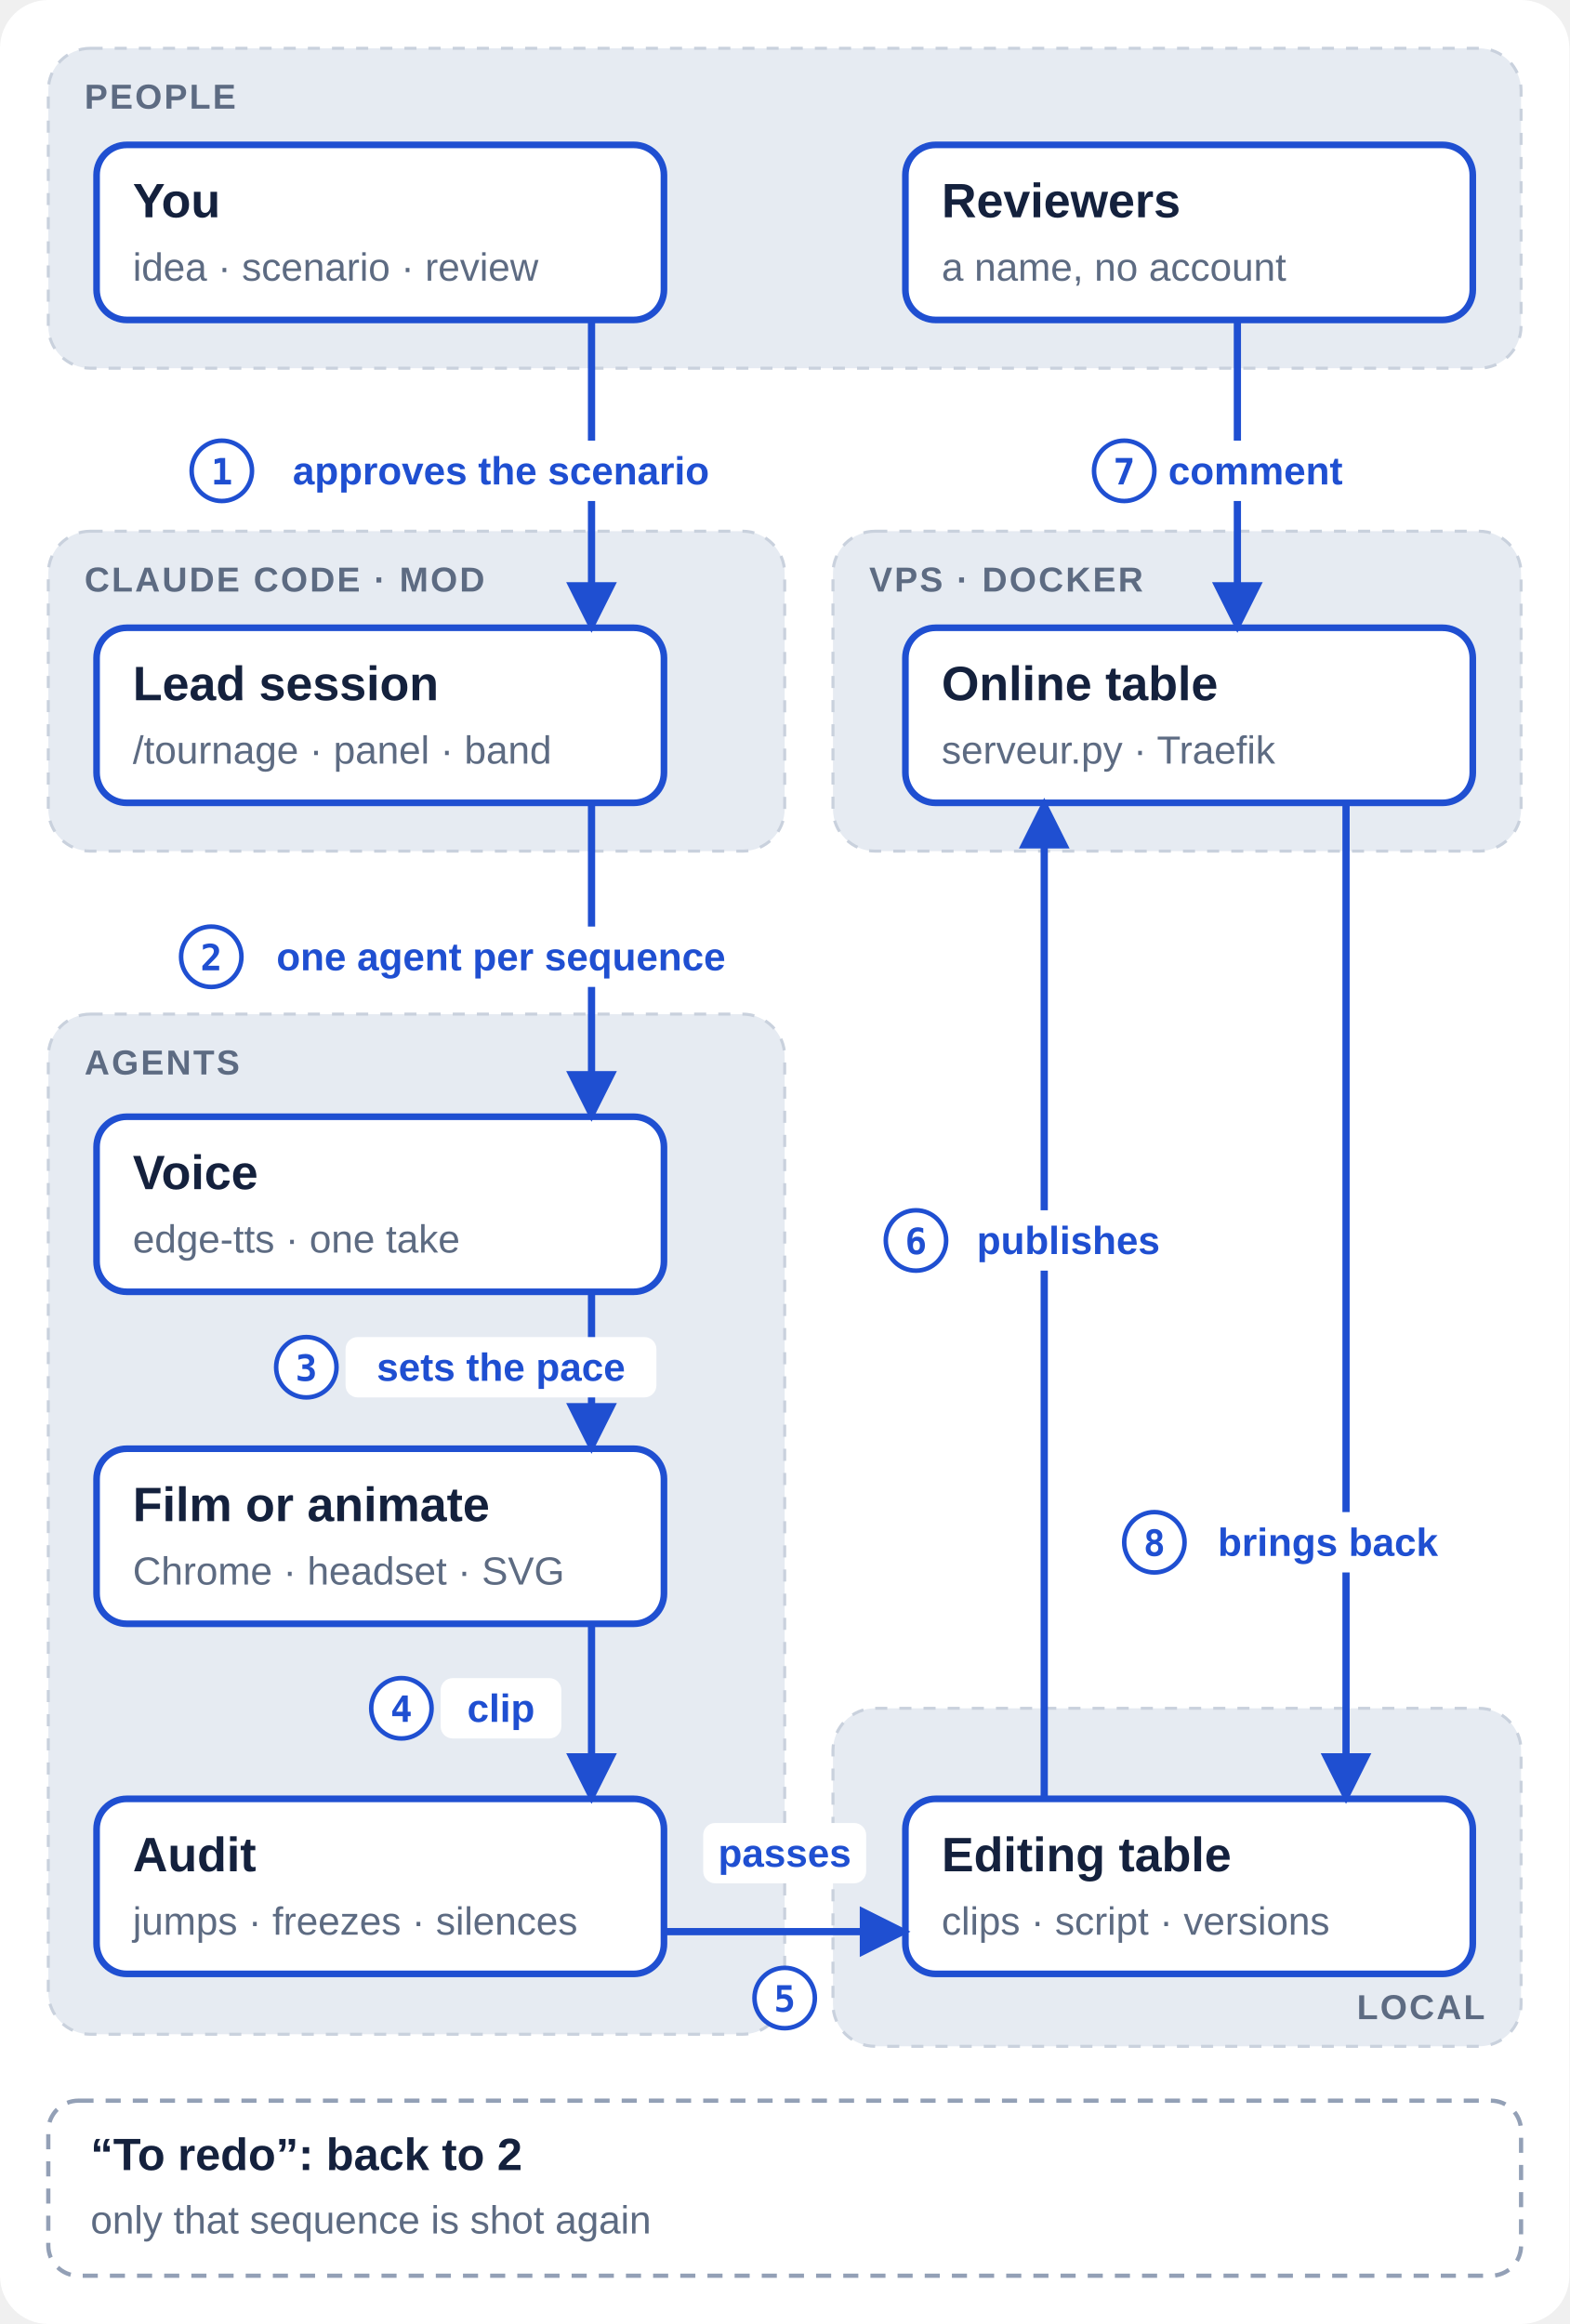
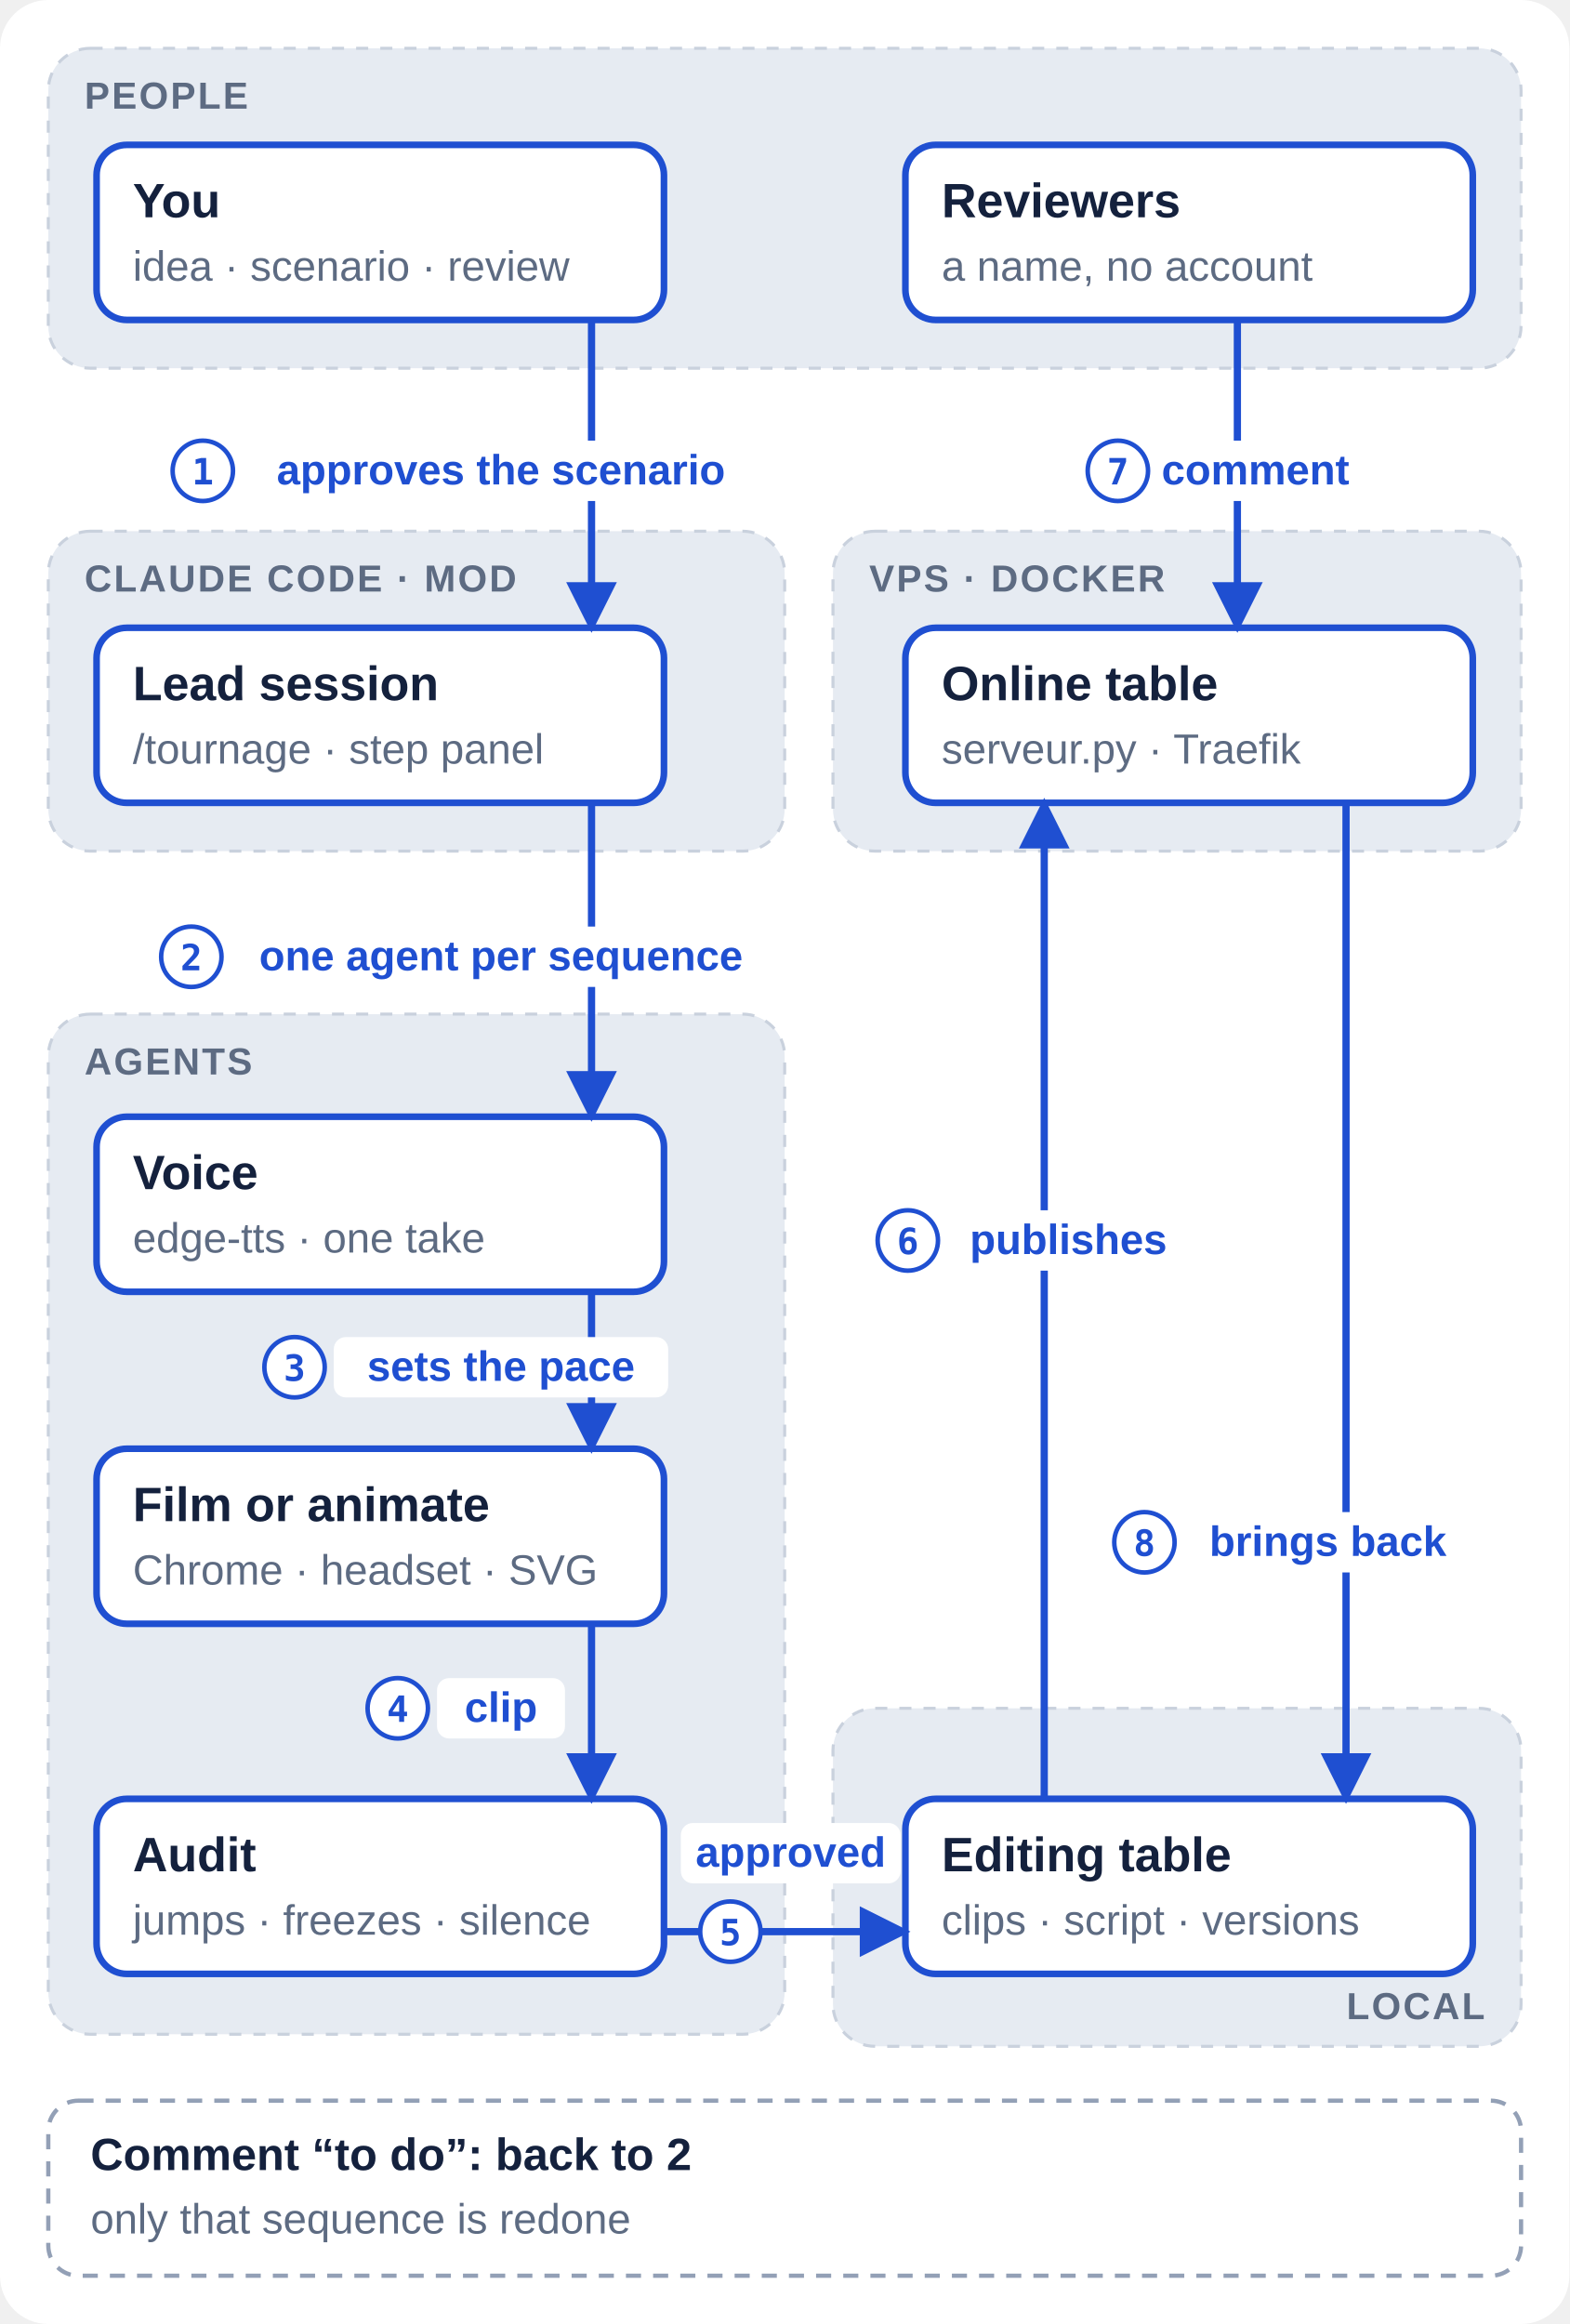
<svg xmlns="http://www.w3.org/2000/svg" viewBox="0 0 520 770" width="520" height="770" font-family="IBM Plex Sans, Segoe UI, Helvetica Neue, Arial, sans-serif" role="img" aria-label="mod tournage architecture">
  <defs>
    <marker id="a" viewBox="0 0 10 10" refX="9" refY="5" markerWidth="7" markerHeight="7" orient="auto-start-reverse">
      <path d="M0 0L10 5L0 10z" fill="#1f4fd1" />
    </marker>
  </defs>
  <rect width="520" height="770" rx="16" fill="#ffffff" />
  <rect x="16" y="16" width="488" height="106" rx="14" fill="#e6ebf2" stroke="#c9d1dd" stroke-dasharray="4 4" />
-   <text x="28" y="36" text-anchor="start" fill="#5d6b82" font-size="11.5" font-weight="600" letter-spacing=".7">PEOPLE</text>
+   <text x="28" y="36" text-anchor="start" fill="#5d6b82" font-size="12.5" font-weight="600" letter-spacing=".7">PEOPLE</text>
  <rect x="16" y="176" width="244" height="106" rx="14" fill="#e6ebf2" stroke="#c9d1dd" stroke-dasharray="4 4" />
-   <text x="28" y="196" text-anchor="start" fill="#5d6b82" font-size="11.5" font-weight="600" letter-spacing=".7">CLAUDE CODE · MOD</text>
+   <text x="28" y="196" text-anchor="start" fill="#5d6b82" font-size="12.5" font-weight="600" letter-spacing=".7">CLAUDE CODE · MOD</text>
  <rect x="276" y="176" width="228" height="106" rx="14" fill="#e6ebf2" stroke="#c9d1dd" stroke-dasharray="4 4" />
-   <text x="288" y="196" text-anchor="start" fill="#5d6b82" font-size="11.5" font-weight="600" letter-spacing=".7">VPS · DOCKER</text>
+   <text x="288" y="196" text-anchor="start" fill="#5d6b82" font-size="12.5" font-weight="600" letter-spacing=".7">VPS · DOCKER</text>
  <rect x="16" y="336" width="244" height="338" rx="14" fill="#e6ebf2" stroke="#c9d1dd" stroke-dasharray="4 4" />
-   <text x="28" y="356" text-anchor="start" fill="#5d6b82" font-size="11.5" font-weight="600" letter-spacing=".7">AGENTS</text>
+   <text x="28" y="356" text-anchor="start" fill="#5d6b82" font-size="12.5" font-weight="600" letter-spacing=".7">AGENTS</text>
  <rect x="276" y="566" width="228" height="112" rx="14" fill="#e6ebf2" stroke="#c9d1dd" stroke-dasharray="4 4" />
-   <text x="492" y="669" text-anchor="end" fill="#5d6b82" font-size="11.5" font-weight="600" letter-spacing=".7">LOCAL</text>
+   <text x="492" y="669" text-anchor="end" fill="#5d6b82" font-size="12.5" font-weight="600" letter-spacing=".7">LOCAL</text>
  <g class="box">
    <rect x="32" y="48" width="188" height="58" rx="10" fill="#fff" stroke="#1f4fd1" stroke-width="2.2" />
    <text x="44" y="72" fill="#14213d" font-size="16" font-weight="600">You</text>
-     <text x="44" y="93" fill="#5d6b82" font-size="13">idea · scenario · review</text>
+     <text x="44" y="93" fill="#5d6b82" font-size="14">idea · scenario · review</text>
  </g>
  <g class="box">
    <rect x="300" y="48" width="188" height="58" rx="10" fill="#fff" stroke="#1f4fd1" stroke-width="2.2" />
    <text x="312" y="72" fill="#14213d" font-size="16" font-weight="600">Reviewers</text>
-     <text x="312" y="93" fill="#5d6b82" font-size="13">a name, no account</text>
+     <text x="312" y="93" fill="#5d6b82" font-size="14">a name, no account</text>
  </g>
  <g class="box">
    <rect x="32" y="208" width="188" height="58" rx="10" fill="#fff" stroke="#1f4fd1" stroke-width="2.2" />
    <text x="44" y="232" fill="#14213d" font-size="16" font-weight="600">Lead session</text>
-     <text x="44" y="253" fill="#5d6b82" font-size="13">/tournage · panel · band</text>
+     <text x="44" y="253" fill="#5d6b82" font-size="14">/tournage · step panel</text>
  </g>
  <g class="box">
    <rect x="300" y="208" width="188" height="58" rx="10" fill="#fff" stroke="#1f4fd1" stroke-width="2.2" />
    <text x="312" y="232" fill="#14213d" font-size="16" font-weight="600">Online table</text>
-     <text x="312" y="253" fill="#5d6b82" font-size="13">serveur.py · Traefik</text>
+     <text x="312" y="253" fill="#5d6b82" font-size="14">serveur.py · Traefik</text>
  </g>
  <g class="box">
    <rect x="32" y="370" width="188" height="58" rx="10" fill="#fff" stroke="#1f4fd1" stroke-width="2.2" />
    <text x="44" y="394" fill="#14213d" font-size="16" font-weight="600">Voice</text>
-     <text x="44" y="415" fill="#5d6b82" font-size="13">edge-tts · one take</text>
+     <text x="44" y="415" fill="#5d6b82" font-size="14">edge-tts · one take</text>
  </g>
  <g class="box">
    <rect x="32" y="480" width="188" height="58" rx="10" fill="#fff" stroke="#1f4fd1" stroke-width="2.2" />
    <text x="44" y="504" fill="#14213d" font-size="16" font-weight="600">Film or animate</text>
-     <text x="44" y="525" fill="#5d6b82" font-size="13">Chrome · headset · SVG</text>
+     <text x="44" y="525" fill="#5d6b82" font-size="14">Chrome · headset · SVG</text>
  </g>
  <g class="box">
    <rect x="32" y="596" width="188" height="58" rx="10" fill="#fff" stroke="#1f4fd1" stroke-width="2.2" />
    <text x="44" y="620" fill="#14213d" font-size="16" font-weight="600">Audit</text>
-     <text x="44" y="641" fill="#5d6b82" font-size="13">jumps · freezes · silences</text>
+     <text x="44" y="641" fill="#5d6b82" font-size="14">jumps · freezes · silence</text>
  </g>
  <g class="box">
    <rect x="300" y="596" width="188" height="58" rx="10" fill="#fff" stroke="#1f4fd1" stroke-width="2.2" />
    <text x="312" y="620" fill="#14213d" font-size="16" font-weight="600">Editing table</text>
-     <text x="312" y="641" fill="#5d6b82" font-size="13">clips · script · versions</text>
+     <text x="312" y="641" fill="#5d6b82" font-size="14">clips · script · versions</text>
  </g>
  <g id="a1" class="arrow">
    <path class="trace" d="M196 106L196 208" fill="none" stroke="#1f4fd1" stroke-width="2.4" marker-end="url(#a)" />
-     <rect x="86.5" y="146" width="159.0" height="20" rx="4" fill="#fff" />
-     <text x="166" y="160.5" text-anchor="middle" fill="#1f4fd1" font-size="13" font-weight="600">approves the scenario</text>
-     <circle cx="73.5" cy="156" r="10" fill="#fff" stroke="#1f4fd1" stroke-width="1.5" />
-     <text x="73.5" y="160.5" text-anchor="middle" fill="#1f4fd1" font-size="12" font-weight="700" font-family="IBM Plex Mono, Consolas, monospace">1</text>
+     <rect x="80.2" y="146" width="171.6" height="20" rx="4" fill="#fff" />
+     <text x="166" y="160.5" text-anchor="middle" fill="#1f4fd1" font-size="14" font-weight="600">approves the scenario</text>
+     <circle cx="67.2" cy="156" r="10" fill="#fff" stroke="#1f4fd1" stroke-width="1.5" />
+     <text x="67.2" y="160.5" text-anchor="middle" fill="#1f4fd1" font-size="12" font-weight="700" font-family="IBM Plex Mono, Consolas, monospace">1</text>
  </g>
  <g id="a2" class="arrow">
    <path class="trace" d="M196 266L196 370" fill="none" stroke="#1f4fd1" stroke-width="2.4" marker-end="url(#a)" />
-     <rect x="83.0" y="307" width="166.0" height="20" rx="4" fill="#fff" />
-     <text x="166" y="321.5" text-anchor="middle" fill="#1f4fd1" font-size="13" font-weight="600">one agent per sequence</text>
-     <circle cx="70.0" cy="317" r="10" fill="#fff" stroke="#1f4fd1" stroke-width="1.5" />
-     <text x="70.0" y="321.5" text-anchor="middle" fill="#1f4fd1" font-size="12" font-weight="700" font-family="IBM Plex Mono, Consolas, monospace">2</text>
+     <rect x="76.4" y="307" width="179.2" height="20" rx="4" fill="#fff" />
+     <text x="166" y="321.5" text-anchor="middle" fill="#1f4fd1" font-size="14" font-weight="600">one agent per sequence</text>
+     <circle cx="63.4" cy="317" r="10" fill="#fff" stroke="#1f4fd1" stroke-width="1.5" />
+     <text x="63.4" y="321.5" text-anchor="middle" fill="#1f4fd1" font-size="12" font-weight="700" font-family="IBM Plex Mono, Consolas, monospace">2</text>
  </g>
  <g id="a3" class="arrow">
    <path class="trace" d="M196 428L196 480" fill="none" stroke="#1f4fd1" stroke-width="2.4" marker-end="url(#a)" />
-     <rect x="114.5" y="443" width="103.0" height="20" rx="4" fill="#fff" />
-     <text x="166" y="457.5" text-anchor="middle" fill="#1f4fd1" font-size="13" font-weight="600">sets the pace</text>
-     <circle cx="101.5" cy="453" r="10" fill="#fff" stroke="#1f4fd1" stroke-width="1.5" />
-     <text x="101.5" y="457.5" text-anchor="middle" fill="#1f4fd1" font-size="12" font-weight="700" font-family="IBM Plex Mono, Consolas, monospace">3</text>
+     <rect x="110.6" y="443" width="110.8" height="20" rx="4" fill="#fff" />
+     <text x="166" y="457.5" text-anchor="middle" fill="#1f4fd1" font-size="14" font-weight="600">sets the pace</text>
+     <circle cx="97.6" cy="453" r="10" fill="#fff" stroke="#1f4fd1" stroke-width="1.5" />
+     <text x="97.6" y="457.5" text-anchor="middle" fill="#1f4fd1" font-size="12" font-weight="700" font-family="IBM Plex Mono, Consolas, monospace">3</text>
  </g>
  <g id="a4" class="arrow">
    <path class="trace" d="M196 538L196 596" fill="none" stroke="#1f4fd1" stroke-width="2.4" marker-end="url(#a)" />
-     <rect x="146.0" y="556" width="40.0" height="20" rx="4" fill="#fff" />
-     <text x="166" y="570.5" text-anchor="middle" fill="#1f4fd1" font-size="13" font-weight="600">clip</text>
-     <circle cx="133.0" cy="566" r="10" fill="#fff" stroke="#1f4fd1" stroke-width="1.5" />
-     <text x="133.0" y="570.5" text-anchor="middle" fill="#1f4fd1" font-size="12" font-weight="700" font-family="IBM Plex Mono, Consolas, monospace">4</text>
+     <rect x="144.8" y="556" width="42.4" height="20" rx="4" fill="#fff" />
+     <text x="166" y="570.5" text-anchor="middle" fill="#1f4fd1" font-size="14" font-weight="600">clip</text>
+     <circle cx="131.8" cy="566" r="10" fill="#fff" stroke="#1f4fd1" stroke-width="1.5" />
+     <text x="131.8" y="570.5" text-anchor="middle" fill="#1f4fd1" font-size="12" font-weight="700" font-family="IBM Plex Mono, Consolas, monospace">4</text>
  </g>
  <g id="a5" class="arrow">
    <path class="trace" d="M220 640L300 640" fill="none" stroke="#1f4fd1" stroke-width="2.4" marker-end="url(#a)" />
-     <rect x="233.0" y="604" width="54.0" height="20" rx="4" fill="#fff" />
-     <text x="260" y="618.5" text-anchor="middle" fill="#1f4fd1" font-size="13" font-weight="600">passes</text>
-     <circle cx="260" cy="662" r="10" fill="#fff" stroke="#1f4fd1" stroke-width="1.5" />
-     <text x="260" y="666.5" text-anchor="middle" fill="#1f4fd1" font-size="12" font-weight="700" font-family="IBM Plex Mono, Consolas, monospace">5</text>
+     <rect x="225.6" y="604" width="72.8" height="20" rx="4" fill="#fff" />
+     <text x="262" y="618.5" text-anchor="middle" fill="#1f4fd1" font-size="14" font-weight="600">approved</text>
+     <circle cx="242" cy="640" r="10" fill="#fff" stroke="#1f4fd1" stroke-width="1.5" />
+     <text x="242" y="644.5" text-anchor="middle" fill="#1f4fd1" font-size="12" font-weight="700" font-family="IBM Plex Mono, Consolas, monospace">5</text>
  </g>
  <g id="a6" class="arrow">
    <path class="trace" d="M346 596L346 266" fill="none" stroke="#1f4fd1" stroke-width="2.4" marker-end="url(#a)" />
-     <rect x="316.5" y="401" width="75.0" height="20" rx="4" fill="#fff" />
-     <text x="354" y="415.5" text-anchor="middle" fill="#1f4fd1" font-size="13" font-weight="600">publishes</text>
-     <circle cx="303.5" cy="411" r="10" fill="#fff" stroke="#1f4fd1" stroke-width="1.5" />
-     <text x="303.5" y="415.5" text-anchor="middle" fill="#1f4fd1" font-size="12" font-weight="700" font-family="IBM Plex Mono, Consolas, monospace">6</text>
+     <rect x="313.8" y="401" width="80.4" height="20" rx="4" fill="#fff" />
+     <text x="354" y="415.5" text-anchor="middle" fill="#1f4fd1" font-size="14" font-weight="600">publishes</text>
+     <circle cx="300.8" cy="411" r="10" fill="#fff" stroke="#1f4fd1" stroke-width="1.5" />
+     <text x="300.8" y="415.5" text-anchor="middle" fill="#1f4fd1" font-size="12" font-weight="700" font-family="IBM Plex Mono, Consolas, monospace">6</text>
  </g>
  <g id="a7" class="arrow">
    <path class="trace" d="M410 106L410 208" fill="none" stroke="#1f4fd1" stroke-width="2.4" marker-end="url(#a)" />
-     <rect x="385.5" y="146" width="61.0" height="20" rx="4" fill="#fff" />
-     <text x="416" y="160.5" text-anchor="middle" fill="#1f4fd1" font-size="13" font-weight="600">comment</text>
-     <circle cx="372.5" cy="156" r="10" fill="#fff" stroke="#1f4fd1" stroke-width="1.5" />
-     <text x="372.5" y="160.5" text-anchor="middle" fill="#1f4fd1" font-size="12" font-weight="700" font-family="IBM Plex Mono, Consolas, monospace">7</text>
+     <rect x="383.4" y="146" width="65.2" height="20" rx="4" fill="#fff" />
+     <text x="416" y="160.5" text-anchor="middle" fill="#1f4fd1" font-size="14" font-weight="600">comment</text>
+     <circle cx="370.4" cy="156" r="10" fill="#fff" stroke="#1f4fd1" stroke-width="1.5" />
+     <text x="370.4" y="160.5" text-anchor="middle" fill="#1f4fd1" font-size="12" font-weight="700" font-family="IBM Plex Mono, Consolas, monospace">7</text>
  </g>
  <g id="a8" class="arrow">
    <path class="trace" d="M446 266L446 596" fill="none" stroke="#1f4fd1" stroke-width="2.4" marker-end="url(#a)" />
-     <rect x="395.5" y="501" width="89.0" height="20" rx="4" fill="#fff" />
-     <text x="440" y="515.5" text-anchor="middle" fill="#1f4fd1" font-size="13" font-weight="600">brings back</text>
-     <circle cx="382.5" cy="511" r="10" fill="#fff" stroke="#1f4fd1" stroke-width="1.5" />
-     <text x="382.5" y="515.5" text-anchor="middle" fill="#1f4fd1" font-size="12" font-weight="700" font-family="IBM Plex Mono, Consolas, monospace">8</text>
+     <rect x="392.2" y="501" width="95.6" height="20" rx="4" fill="#fff" />
+     <text x="440" y="515.5" text-anchor="middle" fill="#1f4fd1" font-size="14" font-weight="600">brings back</text>
+     <circle cx="379.2" cy="511" r="10" fill="#fff" stroke="#1f4fd1" stroke-width="1.5" />
+     <text x="379.2" y="515.5" text-anchor="middle" fill="#1f4fd1" font-size="12" font-weight="700" font-family="IBM Plex Mono, Consolas, monospace">8</text>
  </g>
  <g id="note">
    <rect x="16" y="696" width="488" height="58" rx="10" fill="none" stroke="#93a0b6" stroke-width="1.4" stroke-dasharray="5 4" />
-     <text x="30" y="719" fill="#14213d" font-size="15" font-weight="600">“To redo”: back to 2</text>
-     <text x="30" y="740" fill="#5d6b82" font-size="13">only that sequence is shot again</text>
+     <text x="30" y="719" fill="#14213d" font-size="15" font-weight="600">Comment “to do”: back to 2</text>
+     <text x="30" y="740" fill="#5d6b82" font-size="14">only that sequence is redone</text>
  </g>
</svg>
